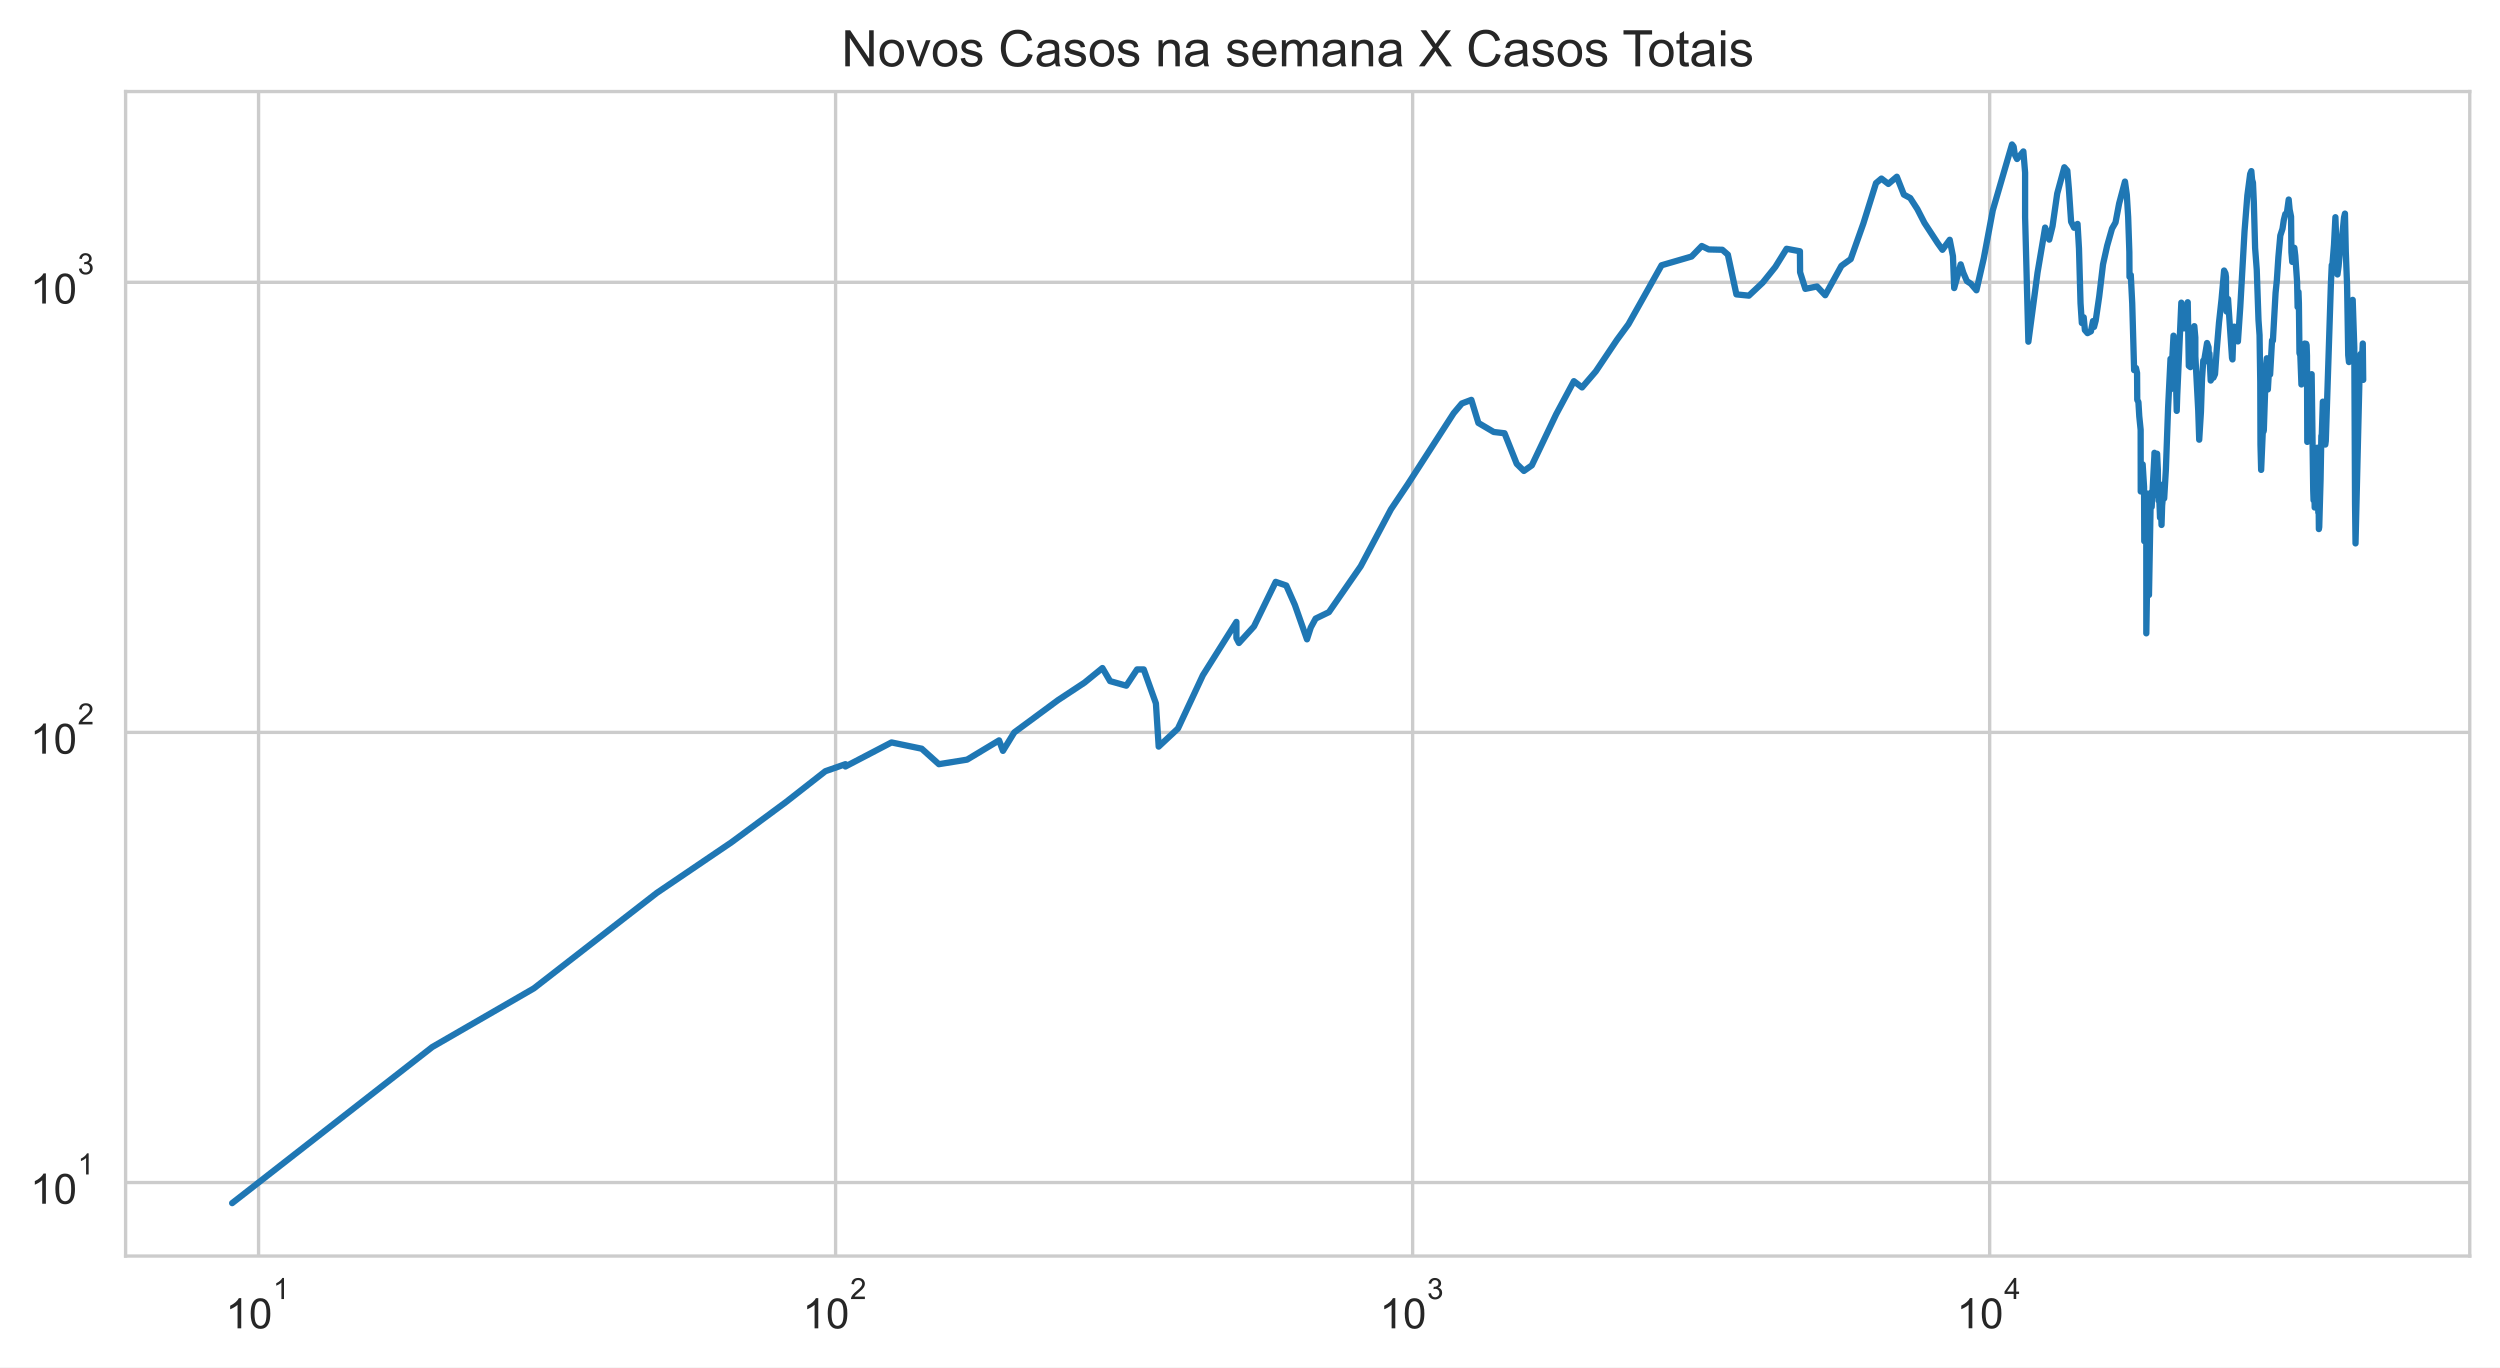
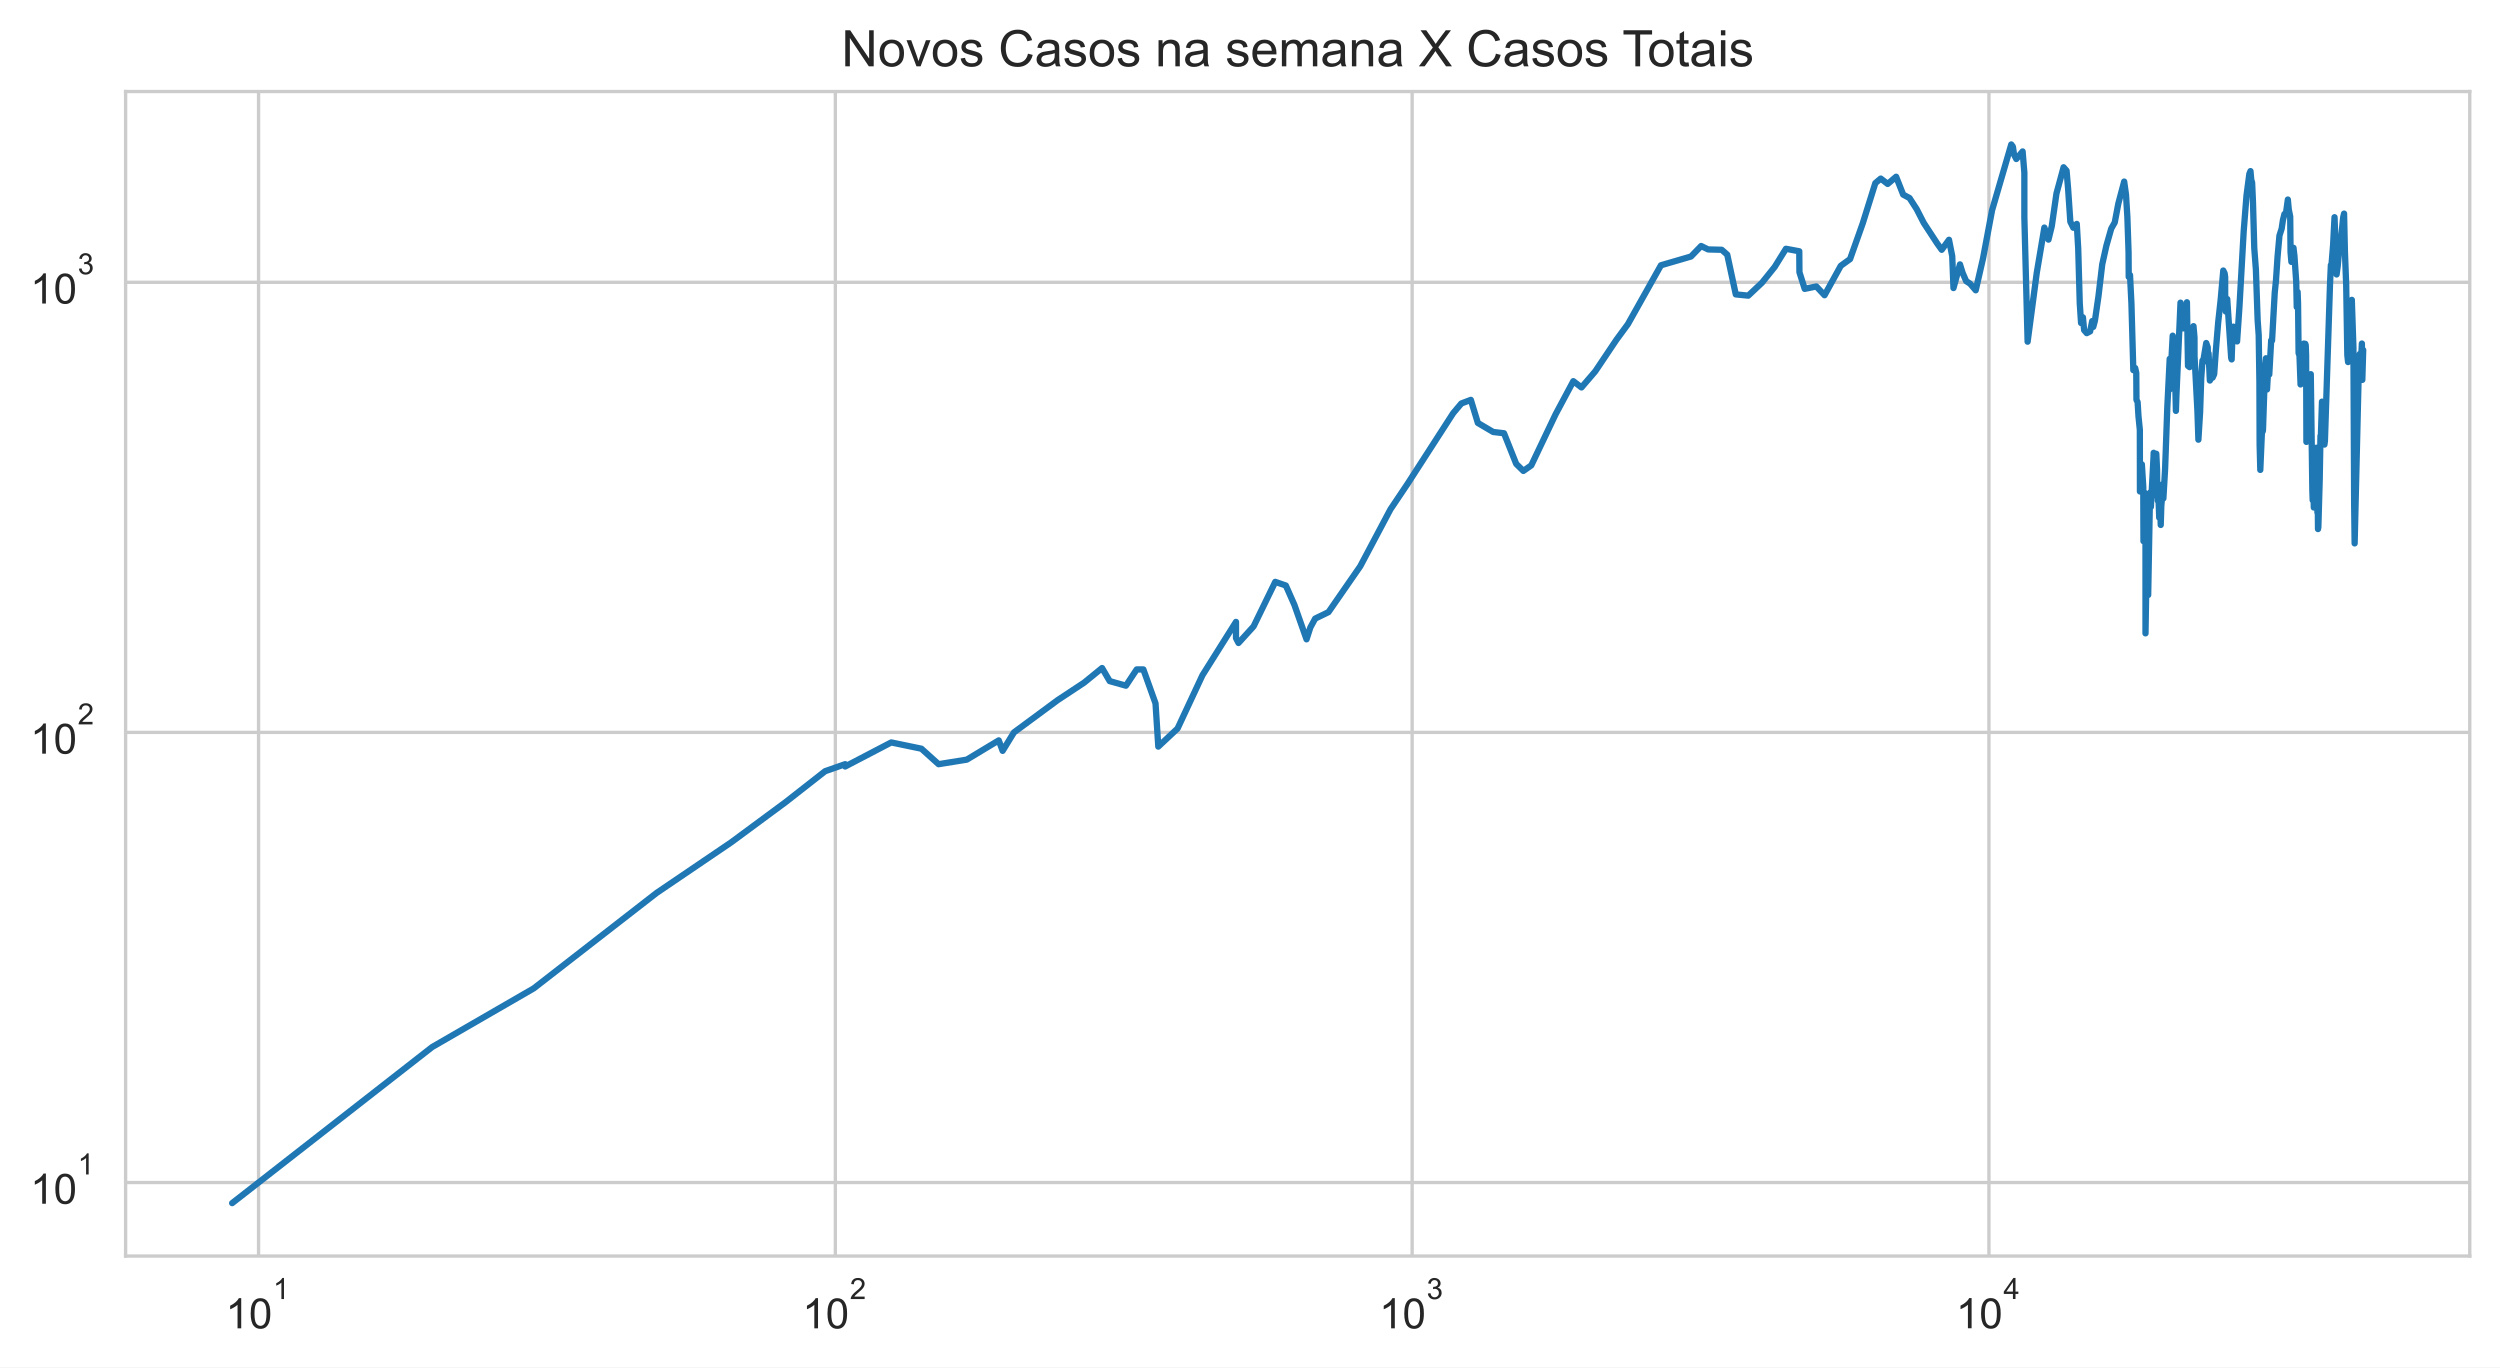
<svg xmlns="http://www.w3.org/2000/svg" xmlns:xlink="http://www.w3.org/1999/xlink" height="325.489pt" version="1.1" viewBox="0 0 595.1 325.489" width="595.1pt">
  <defs>
    <style type="text/css">*{stroke-linecap:butt;stroke-linejoin:round;}</style>
  </defs>
  <g id="figure_1">
    <g id="patch_1">
      <path d="M 0 325.489  L 595.1 325.489  L 595.1 0  L 0 0  z " style="fill:#ffffff;" />
    </g>
    <g id="axes_1">
      <g id="patch_2">
        <path d="M 29.9 298.989  L 587.9 298.989  L 587.9 21.789  L 29.9 21.789  z " style="fill:#ffffff;" />
      </g>
      <g id="matplotlib.axis_1">
        <g id="xtick_1">
          <g id="line2d_1">
-             <path clip-path="url(#p0a8134e0c2)" d="M 61.549 298.989  L 61.549 21.789  " style="fill:none;stroke:#cccccc;stroke-linecap:round;stroke-width:0.8;" />
+             <path clip-path="url(#p893d32167e)" d="M 61.546 298.989  L 61.546 21.789  " style="fill:none;stroke:#cccccc;stroke-linecap:round;stroke-width:0.8;" />
          </g>
          <g id="text_1">
-             <g style="fill:#262626;" transform="translate(53.69876 316.3019)scale(0.1 -0.1)">
+             <g style="fill:#262626;" transform="translate(53.69613 316.3019)scale(0.1 -0.1)">
              <defs>
                <path d="M 2384 0  L 1822 0  L 1822 3584  Q 1619 3391 1289 3197  Q 959 3003 697 2906  L 697 3450  Q 1169 3672 1522 3987  Q 1875 4303 2022 4600  L 2384 4600  L 2384 0  z " id="ArialMT-31" transform="scale(0.015625)" />
                <path d="M 266 2259  Q 266 3072 433 3567  Q 600 4063 929 4331  Q 1259 4600 1759 4600  Q 2128 4600 2406 4451  Q 2684 4303 2865 4023  Q 3047 3744 3150 3342  Q 3253 2941 3253 2259  Q 3253 1453 3087 958  Q 2922 463 2592 192  Q 2263 -78 1759 -78  Q 1097 -78 719 397  Q 266 969 266 2259  z M 844 2259  Q 844 1131 1108 757  Q 1372 384 1759 384  Q 2147 384 2411 759  Q 2675 1134 2675 2259  Q 2675 3391 2411 3762  Q 2147 4134 1753 4134  Q 1366 4134 1134 3806  Q 844 3388 844 2259  z " id="ArialMT-30" transform="scale(0.015625)" />
              </defs>
              <use transform="translate(0 0.99375)" xlink:href="#ArialMT-31" />
              <use transform="translate(55.61523 0.99375)" xlink:href="#ArialMT-30" />
              <use transform="translate(112.9728 70.6875)scale(0.7)" xlink:href="#ArialMT-31" />
            </g>
          </g>
        </g>
        <g id="xtick_2">
          <g id="line2d_2">
-             <path clip-path="url(#p0a8134e0c2)" d="M 198.906 298.989  L 198.906 21.789  " style="fill:none;stroke:#cccccc;stroke-linecap:round;stroke-width:0.8;" />
+             <path clip-path="url(#p893d32167e)" d="M 198.846 298.989  L 198.846 21.789  " style="fill:none;stroke:#cccccc;stroke-linecap:round;stroke-width:0.8;" />
          </g>
          <g id="text_2">
-             <g style="fill:#262626;" transform="translate(191.056 316.3019)scale(0.1 -0.1)">
+             <g style="fill:#262626;" transform="translate(190.996 316.3019)scale(0.1 -0.1)">
              <defs>
                <path d="M 3222 541  L 3222 0  L 194 0  Q 188 203 259 391  Q 375 700 629 1000  Q 884 1300 1366 1694  Q 2113 2306 2375 2664  Q 2638 3022 2638 3341  Q 2638 3675 2398 3904  Q 2159 4134 1775 4134  Q 1369 4134 1125 3890  Q 881 3647 878 3216  L 300 3275  Q 359 3922 746 4261  Q 1134 4600 1788 4600  Q 2447 4600 2831 4234  Q 3216 3869 3216 3328  Q 3216 3053 3103 2787  Q 2991 2522 2730 2228  Q 2469 1934 1863 1422  Q 1356 997 1212 845  Q 1069 694 975 541  L 3222 541  z " id="ArialMT-32" transform="scale(0.015625)" />
              </defs>
              <use transform="translate(0 0.99375)" xlink:href="#ArialMT-31" />
              <use transform="translate(55.61523 0.99375)" xlink:href="#ArialMT-30" />
              <use transform="translate(112.9728 70.6875)scale(0.7)" xlink:href="#ArialMT-32" />
            </g>
          </g>
        </g>
        <g id="xtick_3">
          <g id="line2d_3">
-             <path clip-path="url(#p0a8134e0c2)" d="M 336.263 298.989  L 336.263 21.789  " style="fill:none;stroke:#cccccc;stroke-linecap:round;stroke-width:0.8;" />
+             <path clip-path="url(#p893d32167e)" d="M 336.146 298.989  L 336.146 21.789  " style="fill:none;stroke:#cccccc;stroke-linecap:round;stroke-width:0.8;" />
          </g>
          <g id="text_3">
-             <g style="fill:#262626;" transform="translate(328.4132 316.3019)scale(0.1 -0.1)">
+             <g style="fill:#262626;" transform="translate(328.2958 316.3019)scale(0.1 -0.1)">
              <defs>
                <path d="M 269 1209  L 831 1284  Q 928 806 1161 595  Q 1394 384 1728 384  Q 2125 384 2398 659  Q 2672 934 2672 1341  Q 2672 1728 2419 1979  Q 2166 2231 1775 2231  Q 1616 2231 1378 2169  L 1441 2663  Q 1497 2656 1531 2656  Q 1891 2656 2178 2843  Q 2466 3031 2466 3422  Q 2466 3731 2256 3934  Q 2047 4138 1716 4138  Q 1388 4138 1169 3931  Q 950 3725 888 3313  L 325 3413  Q 428 3978 793 4289  Q 1159 4600 1703 4600  Q 2078 4600 2393 4439  Q 2709 4278 2876 4000  Q 3044 3722 3044 3409  Q 3044 3113 2884 2869  Q 2725 2625 2413 2481  Q 2819 2388 3044 2092  Q 3269 1797 3269 1353  Q 3269 753 2831 336  Q 2394 -81 1725 -81  Q 1122 -81 723 278  Q 325 638 269 1209  z " id="ArialMT-33" transform="scale(0.015625)" />
              </defs>
              <use transform="translate(0 0.99375)" xlink:href="#ArialMT-31" />
              <use transform="translate(55.61523 0.99375)" xlink:href="#ArialMT-30" />
              <use transform="translate(112.9728 70.6875)scale(0.7)" xlink:href="#ArialMT-33" />
            </g>
          </g>
        </g>
        <g id="xtick_4">
          <g id="line2d_4">
-             <path clip-path="url(#p0a8134e0c2)" d="M 473.62 298.989  L 473.62 21.789  " style="fill:none;stroke:#cccccc;stroke-linecap:round;stroke-width:0.8;" />
+             <path clip-path="url(#p893d32167e)" d="M 473.446 298.989  L 473.446 21.789  " style="fill:none;stroke:#cccccc;stroke-linecap:round;stroke-width:0.8;" />
          </g>
          <g id="text_4">
-             <g style="fill:#262626;" transform="translate(465.7704 316.2019)scale(0.1 -0.1)">
+             <g style="fill:#262626;" transform="translate(465.5957 316.2019)scale(0.1 -0.1)">
              <defs>
                <path d="M 2069 0  L 2069 1097  L 81 1097  L 81 1613  L 2172 4581  L 2631 4581  L 2631 1613  L 3250 1613  L 3250 1097  L 2631 1097  L 2631 0  L 2069 0  z M 2069 1613  L 2069 3678  L 634 1613  L 2069 1613  z " id="ArialMT-34" transform="scale(0.015625)" />
              </defs>
              <use transform="translate(0 0.201563)" xlink:href="#ArialMT-31" />
              <use transform="translate(55.61523 0.201563)" xlink:href="#ArialMT-30" />
              <use transform="translate(112.9728 69.89531)scale(0.7)" xlink:href="#ArialMT-34" />
            </g>
          </g>
        </g>
        <g id="xtick_5" />
        <g id="xtick_6" />
        <g id="xtick_7" />
        <g id="xtick_8" />
        <g id="xtick_9" />
        <g id="xtick_10" />
        <g id="xtick_11" />
        <g id="xtick_12" />
        <g id="xtick_13" />
        <g id="xtick_14" />
        <g id="xtick_15" />
        <g id="xtick_16" />
        <g id="xtick_17" />
        <g id="xtick_18" />
        <g id="xtick_19" />
        <g id="xtick_20" />
        <g id="xtick_21" />
        <g id="xtick_22" />
        <g id="xtick_23" />
        <g id="xtick_24" />
        <g id="xtick_25" />
        <g id="xtick_26" />
        <g id="xtick_27" />
        <g id="xtick_28" />
        <g id="xtick_29" />
        <g id="xtick_30" />
        <g id="xtick_31" />
        <g id="xtick_32" />
        <g id="xtick_33" />
        <g id="xtick_34" />
        <g id="xtick_35" />
        <g id="xtick_36" />
        <g id="xtick_37" />
      </g>
      <g id="matplotlib.axis_2">
        <g id="ytick_1">
          <g id="line2d_5">
-             <path clip-path="url(#p0a8134e0c2)" d="M 29.9 281.487  L 587.9 281.487  " style="fill:none;stroke:#cccccc;stroke-linecap:round;stroke-width:0.8;" />
+             <path clip-path="url(#p893d32167e)" d="M 29.9 281.487  L 587.9 281.487  " style="fill:none;stroke:#cccccc;stroke-linecap:round;stroke-width:0.8;" />
          </g>
          <g id="text_5">
            <g style="fill:#262626;" transform="translate(7.2 286.643)scale(0.1 -0.1)">
              <use transform="translate(0 0.99375)" xlink:href="#ArialMT-31" />
              <use transform="translate(55.61523 0.99375)" xlink:href="#ArialMT-30" />
              <use transform="translate(112.9728 70.6875)scale(0.7)" xlink:href="#ArialMT-31" />
            </g>
          </g>
        </g>
        <g id="ytick_2">
          <g id="line2d_6">
-             <path clip-path="url(#p0a8134e0c2)" d="M 29.9 174.342  L 587.9 174.342  " style="fill:none;stroke:#cccccc;stroke-linecap:round;stroke-width:0.8;" />
+             <path clip-path="url(#p893d32167e)" d="M 29.9 174.342  L 587.9 174.342  " style="fill:none;stroke:#cccccc;stroke-linecap:round;stroke-width:0.8;" />
          </g>
          <g id="text_6">
            <g style="fill:#262626;" transform="translate(7.2 179.4987)scale(0.1 -0.1)">
              <use transform="translate(0 0.99375)" xlink:href="#ArialMT-31" />
              <use transform="translate(55.61523 0.99375)" xlink:href="#ArialMT-30" />
              <use transform="translate(112.9728 70.6875)scale(0.7)" xlink:href="#ArialMT-32" />
            </g>
          </g>
        </g>
        <g id="ytick_3">
          <g id="line2d_7">
-             <path clip-path="url(#p0a8134e0c2)" d="M 29.9 67.198  L 587.9 67.198  " style="fill:none;stroke:#cccccc;stroke-linecap:round;stroke-width:0.8;" />
+             <path clip-path="url(#p893d32167e)" d="M 29.9 67.198  L 587.9 67.198  " style="fill:none;stroke:#cccccc;stroke-linecap:round;stroke-width:0.8;" />
          </g>
          <g id="text_7">
            <g style="fill:#262626;" transform="translate(7.2 72.35434)scale(0.1 -0.1)">
              <use transform="translate(0 0.99375)" xlink:href="#ArialMT-31" />
              <use transform="translate(55.61523 0.99375)" xlink:href="#ArialMT-30" />
              <use transform="translate(112.9728 70.6875)scale(0.7)" xlink:href="#ArialMT-33" />
            </g>
          </g>
        </g>
        <g id="ytick_4" />
        <g id="ytick_5" />
        <g id="ytick_6" />
        <g id="ytick_7" />
        <g id="ytick_8" />
        <g id="ytick_9" />
        <g id="ytick_10" />
        <g id="ytick_11" />
        <g id="ytick_12" />
        <g id="ytick_13" />
        <g id="ytick_14" />
        <g id="ytick_15" />
        <g id="ytick_16" />
        <g id="ytick_17" />
        <g id="ytick_18" />
        <g id="ytick_19" />
        <g id="ytick_20" />
        <g id="ytick_21" />
        <g id="ytick_22" />
        <g id="ytick_23" />
      </g>
      <g id="line2d_8">
-         <path clip-path="url(#p0a8134e0c2)" d="M 55.264 286.389  L 102.897 249.233  L 127.085 235.269  L 156.352 212.544  L 174.119 200.499  L 187.068 190.939  L 196.471 183.577  L 201.246 181.905  L 201.246 182.455  L 212.217 176.729  L 219.402 178.222  L 223.49 181.905  L 230.208 180.823  L 237.819 176.242  L 238.744 178.731  L 241.436 174.342  L 251.872 166.641  L 258.157 162.493  L 262.42 159.019  L 264.243 162.134  L 268.105 163.22  L 270.667 159.355  L 272.258 159.355  L 275.152 167.436  L 275.813 177.719  L 280.398 173.421  L 286.332 160.724  L 294.315 148.037  L 294.315 151.894  L 294.915 153.057  L 298.503 149.107  L 303.665 138.508  L 306.187 139.377  L 308.226 143.988  L 311.114 152.182  L 312.016 149.378  L 313.169 147.251  L 316.334 145.716  L 323.913 134.783  L 331.094 121.248  L 335.119 115.258  L 346.035 98.348  L 347.978 96.043  L 350.239 95.186  L 351.914 100.678  L 355.563 102.829  L 358.14 103.13  L 361.044 110.42  L 362.752 112.1  L 364.635 110.775  L 370.425 98.622  L 374.646 90.736  L 376.589 92.226  L 379.865 88.403  L 384.903 80.896  L 387.637 77.176  L 395.514 63.145  L 402.668 61.06  L 405.087 58.559  L 406.757 59.378  L 409.981 59.457  L 411.301 60.614  L 413.334 70.077  L 416.307 70.375  L 419.584 67.291  L 422.605 63.531  L 425.28 59.221  L 428.454 59.813  L 428.492 64.795  L 429.749 68.76  L 432.522 68.186  L 434.474 70.276  L 438.336 63.274  L 440.547 61.676  L 443.544 53.234  L 446.567 43.587  L 447.858 42.507  L 449.507 43.783  L 451.52 42.071  L 453.198 46.327  L 454.708 47.137  L 456.411 49.78  L 458.099 53.062  L 461.241 57.869  L 462.376 59.457  L 464.108 57.076  L 464.879 60.979  L 465.176 68.567  L 466.722 62.933  L 467.342 64.928  L 468.204 66.92  L 469.131 67.525  L 470.473 69.098  L 472.214 61.511  L 474.361 50.069  L 478.936 34.389  L 479.322 34.898  L 479.598 36.796  L 480.135 37.848  L 481.64 36.051  L 482.056 41.105  L 482.056 51.741  L 482.833 81.335  L 485.011 64.928  L 486.822 54.174  L 487.799 57.039  L 488.588 53.823  L 489.701 46.061  L 491.394 39.821  L 492.107 40.629  L 492.474 44.951  L 493.006 52.788  L 493.713 54.209  L 494.538 53.303  L 494.882 59.182  L 495.248 72.152  L 495.559 76.889  L 496.003 75.533  L 496.289 78.581  L 496.91 79.3  L 497.72 78.879  L 498.212 76.432  L 498.464 77.815  L 498.86 76.319  L 499.702 70.525  L 500.601 62.933  L 501.591 58.482  L 502.744 54.42  L 503.58 52.959  L 504.44 48.424  L 505.826 43.224  L 506.263 46.357  L 506.586 51.674  L 506.87 60.012  L 506.908 65.913  L 507.214 65.463  L 507.553 72.204  L 508.004 88.11  L 508.448 87.603  L 508.707 88.772  L 508.75 95.186  L 509.028 95.699  L 509.232 99.081  L 509.559 102.331  L 509.579 116.989  L 509.833 116.989  L 510.04 110.538  L 510.373 115.916  L 510.421 128.819  L 510.682 117.261  L 510.902 128.47  L 510.906 150.759  L 511.189 133.605  L 511.544 141.626  L 511.544 141.626  L 511.984 117.261  L 512.188 120.657  L 512.828 108.573  L 512.85 107.787  L 512.85 114.997  L 513.256 108.686  L 513.474 108.01  L 513.657 111.856  L 513.709 118.226  L 513.852 118.226  L 513.852 119.212  L 513.916 116.315  L 514.17 123.222  L 514.424 121.248  L 514.532 124.96  L 514.673 120.364  L 514.856 118.365  L 514.987 115.258  L 515.163 118.646  L 515.568 111.735  L 516.095 97.005  L 516.666 85.418  L 516.686 92.706  L 517.383 79.907  L 517.655 82.549  L 517.922 88.403  L 518.149 97.806  L 518.273 94.012  L 518.273 94.012  L 519.242 72.049  L 519.646 77.292  L 519.866 78.167  L 520.189 76.774  L 520.768 71.946  L 520.768 71.946  L 521.025 87.1  L 521.406 87.387  L 521.902 80.337  L 522.334 77.64  L 522.573 80.337  L 522.581 85.144  L 522.589 84.939  L 523.265 97.716  L 523.5 104.666  L 523.91 98.076  L 524.174 90.046  L 524.467 85.833  L 524.721 85.556  L 525.366 81.651  L 525.723 82.678  L 525.803 86.252  L 525.925 84.129  L 526.234 90.582  L 526.606 89.895  L 526.885 89.895  L 527.26 89.068  L 527.645 83.596  L 528.211 76.774  L 528.812 71.281  L 529.424 64.399  L 529.749 65.061  L 529.874 65.958  L 529.874 69.978  L 530.025 74.162  L 530.365 71.179  L 531.309 85.212  L 531.42 85.556  L 531.537 82.098  L 531.844 77.756  L 532.077 80.337  L 532.437 79.846  L 532.714 81.272  L 533.279 72.988  L 534.29 55.026  L 534.96 46.536  L 535.634 41.398  L 535.906 40.734  L 536.084 42.781  L 536.293 43.475  L 536.499 48.083  L 536.806 59.065  L 537.194 64.18  L 537.611 76.206  L 537.864 79.785  L 538.032 91.046  L 538.083 105.825  L 538.243 111.856  L 538.697 101.254  L 538.803 102.729  L 538.879 102.43  L 539.381 87.387  L 539.596 85.281  L 539.691 91.279  L 539.844 92.706  L 540.164 87.243  L 540.379 89.143  L 540.835 81.021  L 541.043 81.084  L 541.679 69.683  L 541.974 66.781  L 542.35 61.142  L 542.803 56.076  L 543.324 54.456  L 543.635 52.38  L 543.995 50.947  L 544.319 51.013  L 544.802 47.501  L 545.024 49.876  L 545.364 51.575  L 545.45 60.012  L 545.648 62.342  L 546.144 58.987  L 546.371 60.897  L 546.802 67.152  L 546.922 73.094  L 547.129 69.487  L 547.23 72.152  L 547.362 84.062  L 547.571 84.6  L 547.83 91.514  L 547.988 89.743  L 548.476 82.162  L 548.616 81.779  L 548.802 82.484  L 548.956 81.842  L 549.064 82.162  L 549.154 84.667  L 549.223 105.189  L 549.8 91.357  L 549.948 91.514  L 550.178 89.895  L 550.181 91.671  L 550.264 89.068  L 550.636 116.718  L 550.718 119.069  L 550.783 113.969  L 550.842 115.783  L 550.913 116.182  L 550.986 120.804  L 551.084 116.853  L 551.178 118.505  L 551.53 107.234  L 551.609 106.578  L 551.709 111.493  L 551.805 111.252  L 551.846 121.997  L 551.926 119.64  L 551.985 125.936  L 552.069 125.445  L 552.388 114.224  L 552.574 103.738  L 552.639 104.666  L 552.932 95.613  L 553.017 101.546  L 553.179 99.452  L 553.515 105.825  L 553.629 104.979  L 553.788 100.202  L 554.841 67.713  L 555.049 63.103  L 555.201 63.018  L 555.588 58.213  L 555.92 51.708  L 556.412 65.328  L 556.68 63.359  L 557.269 56.74  L 557.432 57.188  L 557.977 51.741  L 558.192 50.849  L 558.391 59.853  L 558.697 67.901  L 558.968 84.532  L 559.146 86.182  L 559.326 81.335  L 559.41 82.939  L 560.036 71.382  L 560.416 82.678  L 560.593 119.929  L 560.709 129.347  L 561.715 87.315  L 561.918 84.263  L 562.227 85.903  L 562.436 81.779  L 562.536 90.428  L 562.536 90.428  " style="fill:none;stroke:#1f77b4;stroke-linecap:round;stroke-width:1.5;" />
+         <path clip-path="url(#p893d32167e)" d="M 55.264 286.389  L 102.878 249.233  L 127.055 235.269  L 156.31 212.544  L 174.069 200.499  L 187.013 190.939  L 196.412 183.577  L 201.185 181.905  L 201.185 182.455  L 212.152 176.729  L 219.334 178.222  L 223.419 181.905  L 230.135 180.823  L 237.743 176.242  L 238.668 178.731  L 241.358 174.342  L 251.79 166.641  L 258.072 162.493  L 262.333 159.019  L 264.156 162.134  L 268.016 163.22  L 270.577 159.355  L 272.168 159.355  L 275.06 167.436  L 275.721 177.719  L 280.304 173.421  L 286.236 160.724  L 294.215 148.037  L 294.215 151.894  L 294.814 153.057  L 298.401 149.107  L 303.562 138.508  L 306.082 139.377  L 308.12 143.988  L 311.007 152.182  L 311.909 149.378  L 313.062 147.251  L 316.225 145.716  L 323.801 134.783  L 330.979 121.248  L 335.002 115.258  L 345.914 98.348  L 347.856 96.043  L 350.116 95.186  L 351.79 100.678  L 355.438 102.829  L 358.013 103.13  L 360.916 110.42  L 362.624 112.1  L 364.506 110.775  L 370.293 98.622  L 374.513 90.736  L 376.455 92.226  L 379.73 88.403  L 384.765 80.896  L 387.498 77.176  L 395.372 63.145  L 402.523 61.06  L 404.941 58.559  L 406.611 59.378  L 409.833 59.457  L 411.152 60.614  L 413.185 70.077  L 416.157 70.375  L 419.431 67.291  L 422.452 63.531  L 425.125 59.221  L 428.298 59.813  L 428.336 64.795  L 429.593 68.76  L 432.364 68.186  L 434.315 70.276  L 438.176 63.274  L 440.386 61.676  L 443.382 53.234  L 446.404 43.587  L 447.694 42.507  L 449.343 43.783  L 451.354 42.071  L 453.032 46.327  L 454.541 47.137  L 456.244 49.78  L 457.931 53.062  L 461.072 57.869  L 462.206 59.457  L 463.937 57.076  L 464.708 60.979  L 465.004 68.567  L 466.55 62.933  L 467.17 64.928  L 468.031 66.92  L 468.958 67.525  L 470.299 69.098  L 472.04 61.511  L 474.186 50.069  L 478.759 34.389  L 479.145 34.898  L 479.421 36.796  L 479.958 37.848  L 481.462 36.051  L 481.878 41.105  L 481.878 51.741  L 482.654 81.335  L 484.832 64.928  L 486.642 54.174  L 487.618 57.039  L 488.407 53.823  L 489.52 46.061  L 491.212 39.821  L 491.925 40.629  L 492.291 44.951  L 492.824 52.788  L 493.53 54.209  L 494.355 53.303  L 494.698 59.182  L 495.064 72.152  L 495.375 76.889  L 495.819 75.533  L 496.105 78.581  L 496.726 79.3  L 497.535 78.879  L 498.027 76.432  L 498.279 77.815  L 498.675 76.319  L 499.517 70.525  L 500.415 62.933  L 501.404 58.482  L 502.557 54.42  L 503.393 52.959  L 504.253 48.424  L 505.638 43.224  L 506.074 46.357  L 506.398 51.674  L 506.682 60.012  L 506.719 65.913  L 507.026 65.463  L 507.364 72.204  L 507.815 88.11  L 508.259 87.603  L 508.518 88.772  L 508.561 95.186  L 508.838 95.699  L 509.042 99.081  L 509.369 102.331  L 509.389 116.989  L 509.643 116.989  L 509.85 110.538  L 510.183 115.916  L 510.231 128.819  L 510.491 117.261  L 510.712 128.47  L 510.715 150.759  L 510.999 133.605  L 511.353 141.626  L 511.353 141.626  L 511.794 117.261  L 511.997 120.657  L 512.637 108.573  L 512.659 107.787  L 512.659 114.997  L 513.065 108.686  L 513.283 108.01  L 513.466 111.856  L 513.518 118.226  L 513.661 118.226  L 513.661 119.212  L 513.724 116.315  L 513.979 123.222  L 514.232 121.248  L 514.34 124.96  L 514.481 120.364  L 514.664 118.365  L 514.795 115.258  L 514.971 118.646  L 515.376 111.735  L 515.902 97.005  L 516.473 85.418  L 516.493 92.706  L 517.19 79.907  L 517.462 82.549  L 517.729 88.403  L 517.955 97.806  L 518.08 94.012  L 518.08 94.012  L 519.048 72.049  L 519.452 77.292  L 519.672 78.167  L 519.995 76.774  L 520.574 71.946  L 520.574 71.946  L 520.83 87.1  L 521.212 87.387  L 521.707 80.337  L 522.139 77.64  L 522.378 80.337  L 522.386 85.144  L 522.394 84.939  L 523.069 97.716  L 523.305 104.666  L 523.714 98.076  L 523.978 90.046  L 524.271 85.833  L 524.525 85.556  L 525.17 81.651  L 525.527 82.678  L 525.606 86.252  L 525.728 84.129  L 526.037 90.582  L 526.409 89.895  L 526.688 89.895  L 527.063 89.068  L 527.447 83.596  L 528.014 76.774  L 528.615 71.281  L 529.226 64.399  L 529.55 65.061  L 529.676 65.958  L 529.676 69.978  L 529.827 74.162  L 530.166 71.179  L 531.11 85.212  L 531.221 85.556  L 531.339 82.098  L 531.645 77.756  L 531.878 80.337  L 532.237 79.846  L 532.515 81.272  L 533.079 72.988  L 534.09 55.026  L 534.759 46.536  L 535.434 41.398  L 535.705 40.734  L 535.883 42.781  L 536.092 43.475  L 536.298 48.083  L 536.605 59.065  L 536.992 64.18  L 537.41 76.206  L 537.662 79.785  L 537.831 91.046  L 537.881 105.825  L 538.041 111.856  L 538.495 101.254  L 538.601 102.729  L 538.677 102.43  L 539.179 87.387  L 539.394 85.281  L 539.489 91.279  L 539.642 92.706  L 539.961 87.243  L 540.176 89.143  L 540.632 81.021  L 540.84 81.084  L 541.476 69.683  L 541.771 66.781  L 542.147 61.142  L 542.599 56.076  L 543.12 54.456  L 543.431 52.38  L 543.791 50.947  L 544.115 51.013  L 544.598 47.501  L 544.82 49.876  L 545.159 51.575  L 545.245 60.012  L 545.443 62.342  L 545.939 58.987  L 546.166 60.897  L 546.596 67.152  L 546.717 73.094  L 546.924 69.487  L 547.025 72.152  L 547.157 84.062  L 547.366 84.6  L 547.624 91.514  L 547.782 89.743  L 548.27 82.162  L 548.41 81.779  L 548.596 82.484  L 548.75 81.842  L 548.857 82.162  L 548.948 84.667  L 549.017 105.189  L 549.594 91.357  L 549.741 91.514  L 549.971 89.895  L 549.975 91.671  L 550.057 89.068  L 550.429 116.718  L 550.511 119.069  L 550.576 113.969  L 550.635 115.783  L 550.706 116.182  L 550.779 120.804  L 550.877 116.853  L 550.971 118.505  L 551.323 107.234  L 551.402 106.578  L 551.502 111.493  L 551.598 111.252  L 551.638 121.997  L 551.719 119.64  L 551.778 125.936  L 551.861 125.445  L 552.181 114.224  L 552.367 103.738  L 552.432 104.666  L 552.724 95.613  L 552.809 101.546  L 552.971 99.452  L 553.307 105.825  L 553.421 104.979  L 553.579 100.202  L 554.632 67.713  L 554.84 63.103  L 554.992 63.018  L 555.379 58.213  L 555.711 51.708  L 556.202 65.328  L 556.471 63.359  L 557.059 56.74  L 557.222 57.188  L 557.767 51.741  L 557.982 50.849  L 558.181 59.853  L 558.487 67.901  L 558.757 84.532  L 558.935 86.182  L 559.116 81.335  L 559.199 82.939  L 559.826 71.382  L 560.205 82.678  L 560.382 119.929  L 560.498 129.347  L 561.504 87.315  L 561.706 84.263  L 562.015 85.903  L 562.224 81.779  L 562.325 90.428  L 562.536 83.332  L 562.536 83.332  " style="fill:none;stroke:#1f77b4;stroke-linecap:round;stroke-width:1.5;" />
      </g>
      <g id="patch_3">
        <path d="M 29.9 298.989  L 29.9 21.789  " style="fill:none;stroke:#cccccc;stroke-linecap:square;stroke-linejoin:miter;stroke-width:0.8;" />
      </g>
      <g id="patch_4">
        <path d="M 587.9 298.989  L 587.9 21.789  " style="fill:none;stroke:#cccccc;stroke-linecap:square;stroke-linejoin:miter;stroke-width:0.8;" />
      </g>
      <g id="patch_5">
        <path d="M 29.9 298.989  L 587.9 298.989  " style="fill:none;stroke:#cccccc;stroke-linecap:square;stroke-linejoin:miter;stroke-width:0.8;" />
      </g>
      <g id="patch_6">
        <path d="M 29.9 21.789  L 587.9 21.789  " style="fill:none;stroke:#cccccc;stroke-linecap:square;stroke-linejoin:miter;stroke-width:0.8;" />
      </g>
      <g id="text_8">
        <g style="fill:#262626;" transform="translate(200.2953 15.78937)scale(0.12 -0.12)">
          <defs>
            <path d="M 488 0  L 488 4581  L 1109 4581  L 3516 984  L 3516 4581  L 4097 4581  L 4097 0  L 3475 0  L 1069 3600  L 1069 0  L 488 0  z " id="ArialMT-4e" transform="scale(0.015625)" />
            <path d="M 213 1659  Q 213 2581 725 3025  Q 1153 3394 1769 3394  Q 2453 3394 2887 2945  Q 3322 2497 3322 1706  Q 3322 1066 3130 698  Q 2938 331 2570 128  Q 2203 -75 1769 -75  Q 1072 -75 642 372  Q 213 819 213 1659  z M 791 1659  Q 791 1022 1069 705  Q 1347 388 1769 388  Q 2188 388 2466 706  Q 2744 1025 2744 1678  Q 2744 2294 2464 2611  Q 2184 2928 1769 2928  Q 1347 2928 1069 2612  Q 791 2297 791 1659  z " id="ArialMT-6f" transform="scale(0.015625)" />
            <path d="M 1344 0  L 81 3319  L 675 3319  L 1388 1331  Q 1503 1009 1600 663  Q 1675 925 1809 1294  L 2547 3319  L 3125 3319  L 1869 0  L 1344 0  z " id="ArialMT-76" transform="scale(0.015625)" />
            <path d="M 197 991  L 753 1078  Q 800 744 1014 566  Q 1228 388 1613 388  Q 2000 388 2187 545  Q 2375 703 2375 916  Q 2375 1106 2209 1216  Q 2094 1291 1634 1406  Q 1016 1563 777 1677  Q 538 1791 414 1992  Q 291 2194 291 2438  Q 291 2659 392 2848  Q 494 3038 669 3163  Q 800 3259 1026 3326  Q 1253 3394 1513 3394  Q 1903 3394 2198 3281  Q 2494 3169 2634 2976  Q 2775 2784 2828 2463  L 2278 2388  Q 2241 2644 2061 2787  Q 1881 2931 1553 2931  Q 1166 2931 1000 2803  Q 834 2675 834 2503  Q 834 2394 903 2306  Q 972 2216 1119 2156  Q 1203 2125 1616 2013  Q 2213 1853 2448 1751  Q 2684 1650 2818 1456  Q 2953 1263 2953 975  Q 2953 694 2789 445  Q 2625 197 2315 61  Q 2006 -75 1616 -75  Q 969 -75 630 194  Q 291 463 197 991  z " id="ArialMT-73" transform="scale(0.015625)" />
            <path id="ArialMT-20" transform="scale(0.015625)" />
            <path d="M 3763 1606  L 4369 1453  Q 4178 706 3683 314  Q 3188 -78 2472 -78  Q 1731 -78 1267 223  Q 803 525 561 1097  Q 319 1669 319 2325  Q 319 3041 592 3573  Q 866 4106 1370 4382  Q 1875 4659 2481 4659  Q 3169 4659 3637 4309  Q 4106 3959 4291 3325  L 3694 3184  Q 3534 3684 3231 3912  Q 2928 4141 2469 4141  Q 1941 4141 1586 3887  Q 1231 3634 1087 3207  Q 944 2781 944 2328  Q 944 1744 1114 1308  Q 1284 872 1643 656  Q 2003 441 2422 441  Q 2931 441 3284 734  Q 3638 1028 3763 1606  z " id="ArialMT-43" transform="scale(0.015625)" />
            <path d="M 2588 409  Q 2275 144 1986 34  Q 1697 -75 1366 -75  Q 819 -75 525 192  Q 231 459 231 875  Q 231 1119 342 1320  Q 453 1522 633 1644  Q 813 1766 1038 1828  Q 1203 1872 1538 1913  Q 2219 1994 2541 2106  Q 2544 2222 2544 2253  Q 2544 2597 2384 2738  Q 2169 2928 1744 2928  Q 1347 2928 1158 2789  Q 969 2650 878 2297  L 328 2372  Q 403 2725 575 2942  Q 747 3159 1072 3276  Q 1397 3394 1825 3394  Q 2250 3394 2515 3294  Q 2781 3194 2906 3042  Q 3031 2891 3081 2659  Q 3109 2516 3109 2141  L 3109 1391  Q 3109 606 3145 398  Q 3181 191 3288 0  L 2700 0  Q 2613 175 2588 409  z M 2541 1666  Q 2234 1541 1622 1453  Q 1275 1403 1131 1340  Q 988 1278 909 1158  Q 831 1038 831 891  Q 831 666 1001 516  Q 1172 366 1500 366  Q 1825 366 2078 508  Q 2331 650 2450 897  Q 2541 1088 2541 1459  L 2541 1666  z " id="ArialMT-61" transform="scale(0.015625)" />
            <path d="M 422 0  L 422 3319  L 928 3319  L 928 2847  Q 1294 3394 1984 3394  Q 2284 3394 2536 3286  Q 2788 3178 2913 3003  Q 3038 2828 3088 2588  Q 3119 2431 3119 2041  L 3119 0  L 2556 0  L 2556 2019  Q 2556 2363 2490 2533  Q 2425 2703 2258 2804  Q 2091 2906 1866 2906  Q 1506 2906 1245 2678  Q 984 2450 984 1813  L 984 0  L 422 0  z " id="ArialMT-6e" transform="scale(0.015625)" />
            <path d="M 2694 1069  L 3275 997  Q 3138 488 2766 206  Q 2394 -75 1816 -75  Q 1088 -75 661 373  Q 234 822 234 1631  Q 234 2469 665 2931  Q 1097 3394 1784 3394  Q 2450 3394 2872 2941  Q 3294 2488 3294 1666  Q 3294 1616 3291 1516  L 816 1516  Q 847 969 1125 678  Q 1403 388 1819 388  Q 2128 388 2347 550  Q 2566 713 2694 1069  z M 847 1978  L 2700 1978  Q 2663 2397 2488 2606  Q 2219 2931 1791 2931  Q 1403 2931 1139 2672  Q 875 2413 847 1978  z " id="ArialMT-65" transform="scale(0.015625)" />
            <path d="M 422 0  L 422 3319  L 925 3319  L 925 2853  Q 1081 3097 1340 3245  Q 1600 3394 1931 3394  Q 2300 3394 2536 3241  Q 2772 3088 2869 2813  Q 3263 3394 3894 3394  Q 4388 3394 4653 3120  Q 4919 2847 4919 2278  L 4919 0  L 4359 0  L 4359 2091  Q 4359 2428 4304 2576  Q 4250 2725 4106 2815  Q 3963 2906 3769 2906  Q 3419 2906 3187 2673  Q 2956 2441 2956 1928  L 2956 0  L 2394 0  L 2394 2156  Q 2394 2531 2256 2718  Q 2119 2906 1806 2906  Q 1569 2906 1367 2781  Q 1166 2656 1075 2415  Q 984 2175 984 1722  L 984 0  L 422 0  z " id="ArialMT-6d" transform="scale(0.015625)" />
            <path d="M 28 0  L 1800 2388  L 238 4581  L 959 4581  L 1791 3406  Q 2050 3041 2159 2844  Q 2313 3094 2522 3366  L 3444 4581  L 4103 4581  L 2494 2422  L 4228 0  L 3478 0  L 2325 1634  Q 2228 1775 2125 1941  Q 1972 1691 1906 1597  L 756 0  L 28 0  z " id="ArialMT-58" transform="scale(0.015625)" />
            <path d="M 1659 0  L 1659 4041  L 150 4041  L 150 4581  L 3781 4581  L 3781 4041  L 2266 4041  L 2266 0  L 1659 0  z " id="ArialMT-54" transform="scale(0.015625)" />
            <path d="M 1650 503  L 1731 6  Q 1494 -44 1306 -44  Q 1000 -44 831 53  Q 663 150 594 308  Q 525 466 525 972  L 525 2881  L 113 2881  L 113 3319  L 525 3319  L 525 4141  L 1084 4478  L 1084 3319  L 1650 3319  L 1650 2881  L 1084 2881  L 1084 941  Q 1084 700 1114 631  Q 1144 563 1211 522  Q 1278 481 1403 481  Q 1497 481 1650 503  z " id="ArialMT-74" transform="scale(0.015625)" />
            <path d="M 425 3934  L 425 4581  L 988 4581  L 988 3934  L 425 3934  z M 425 0  L 425 3319  L 988 3319  L 988 0  L 425 0  z " id="ArialMT-69" transform="scale(0.015625)" />
          </defs>
          <use xlink:href="#ArialMT-4e" />
          <use x="72.217" xlink:href="#ArialMT-6f" />
          <use x="127.832" xlink:href="#ArialMT-76" />
          <use x="177.832" xlink:href="#ArialMT-6f" />
          <use x="233.447" xlink:href="#ArialMT-73" />
          <use x="283.447" xlink:href="#ArialMT-20" />
          <use x="311.23" xlink:href="#ArialMT-43" />
          <use x="383.447" xlink:href="#ArialMT-61" />
          <use x="439.062" xlink:href="#ArialMT-73" />
          <use x="489.062" xlink:href="#ArialMT-6f" />
          <use x="544.678" xlink:href="#ArialMT-73" />
          <use x="594.678" xlink:href="#ArialMT-20" />
          <use x="622.461" xlink:href="#ArialMT-6e" />
          <use x="678.076" xlink:href="#ArialMT-61" />
          <use x="733.691" xlink:href="#ArialMT-20" />
          <use x="761.475" xlink:href="#ArialMT-73" />
          <use x="811.475" xlink:href="#ArialMT-65" />
          <use x="867.09" xlink:href="#ArialMT-6d" />
          <use x="950.391" xlink:href="#ArialMT-61" />
          <use x="1006.006" xlink:href="#ArialMT-6e" />
          <use x="1061.621" xlink:href="#ArialMT-61" />
          <use x="1117.236" xlink:href="#ArialMT-20" />
          <use x="1145.02" xlink:href="#ArialMT-58" />
          <use x="1211.719" xlink:href="#ArialMT-20" />
          <use x="1239.502" xlink:href="#ArialMT-43" />
          <use x="1311.719" xlink:href="#ArialMT-61" />
          <use x="1367.334" xlink:href="#ArialMT-73" />
          <use x="1417.334" xlink:href="#ArialMT-6f" />
          <use x="1472.949" xlink:href="#ArialMT-73" />
          <use x="1522.949" xlink:href="#ArialMT-20" />
          <use x="1548.982" xlink:href="#ArialMT-54" />
          <use x="1598.941" xlink:href="#ArialMT-6f" />
          <use x="1654.557" xlink:href="#ArialMT-74" />
          <use x="1682.34" xlink:href="#ArialMT-61" />
          <use x="1737.955" xlink:href="#ArialMT-69" />
          <use x="1760.172" xlink:href="#ArialMT-73" />
        </g>
      </g>
    </g>
  </g>
  <defs>
-     <clipPath id="p0a8134e0c2">
+     <clipPath id="p893d32167e">
      <rect height="277.2" width="558" x="29.9" y="21.789" />
    </clipPath>
  </defs>
</svg>
